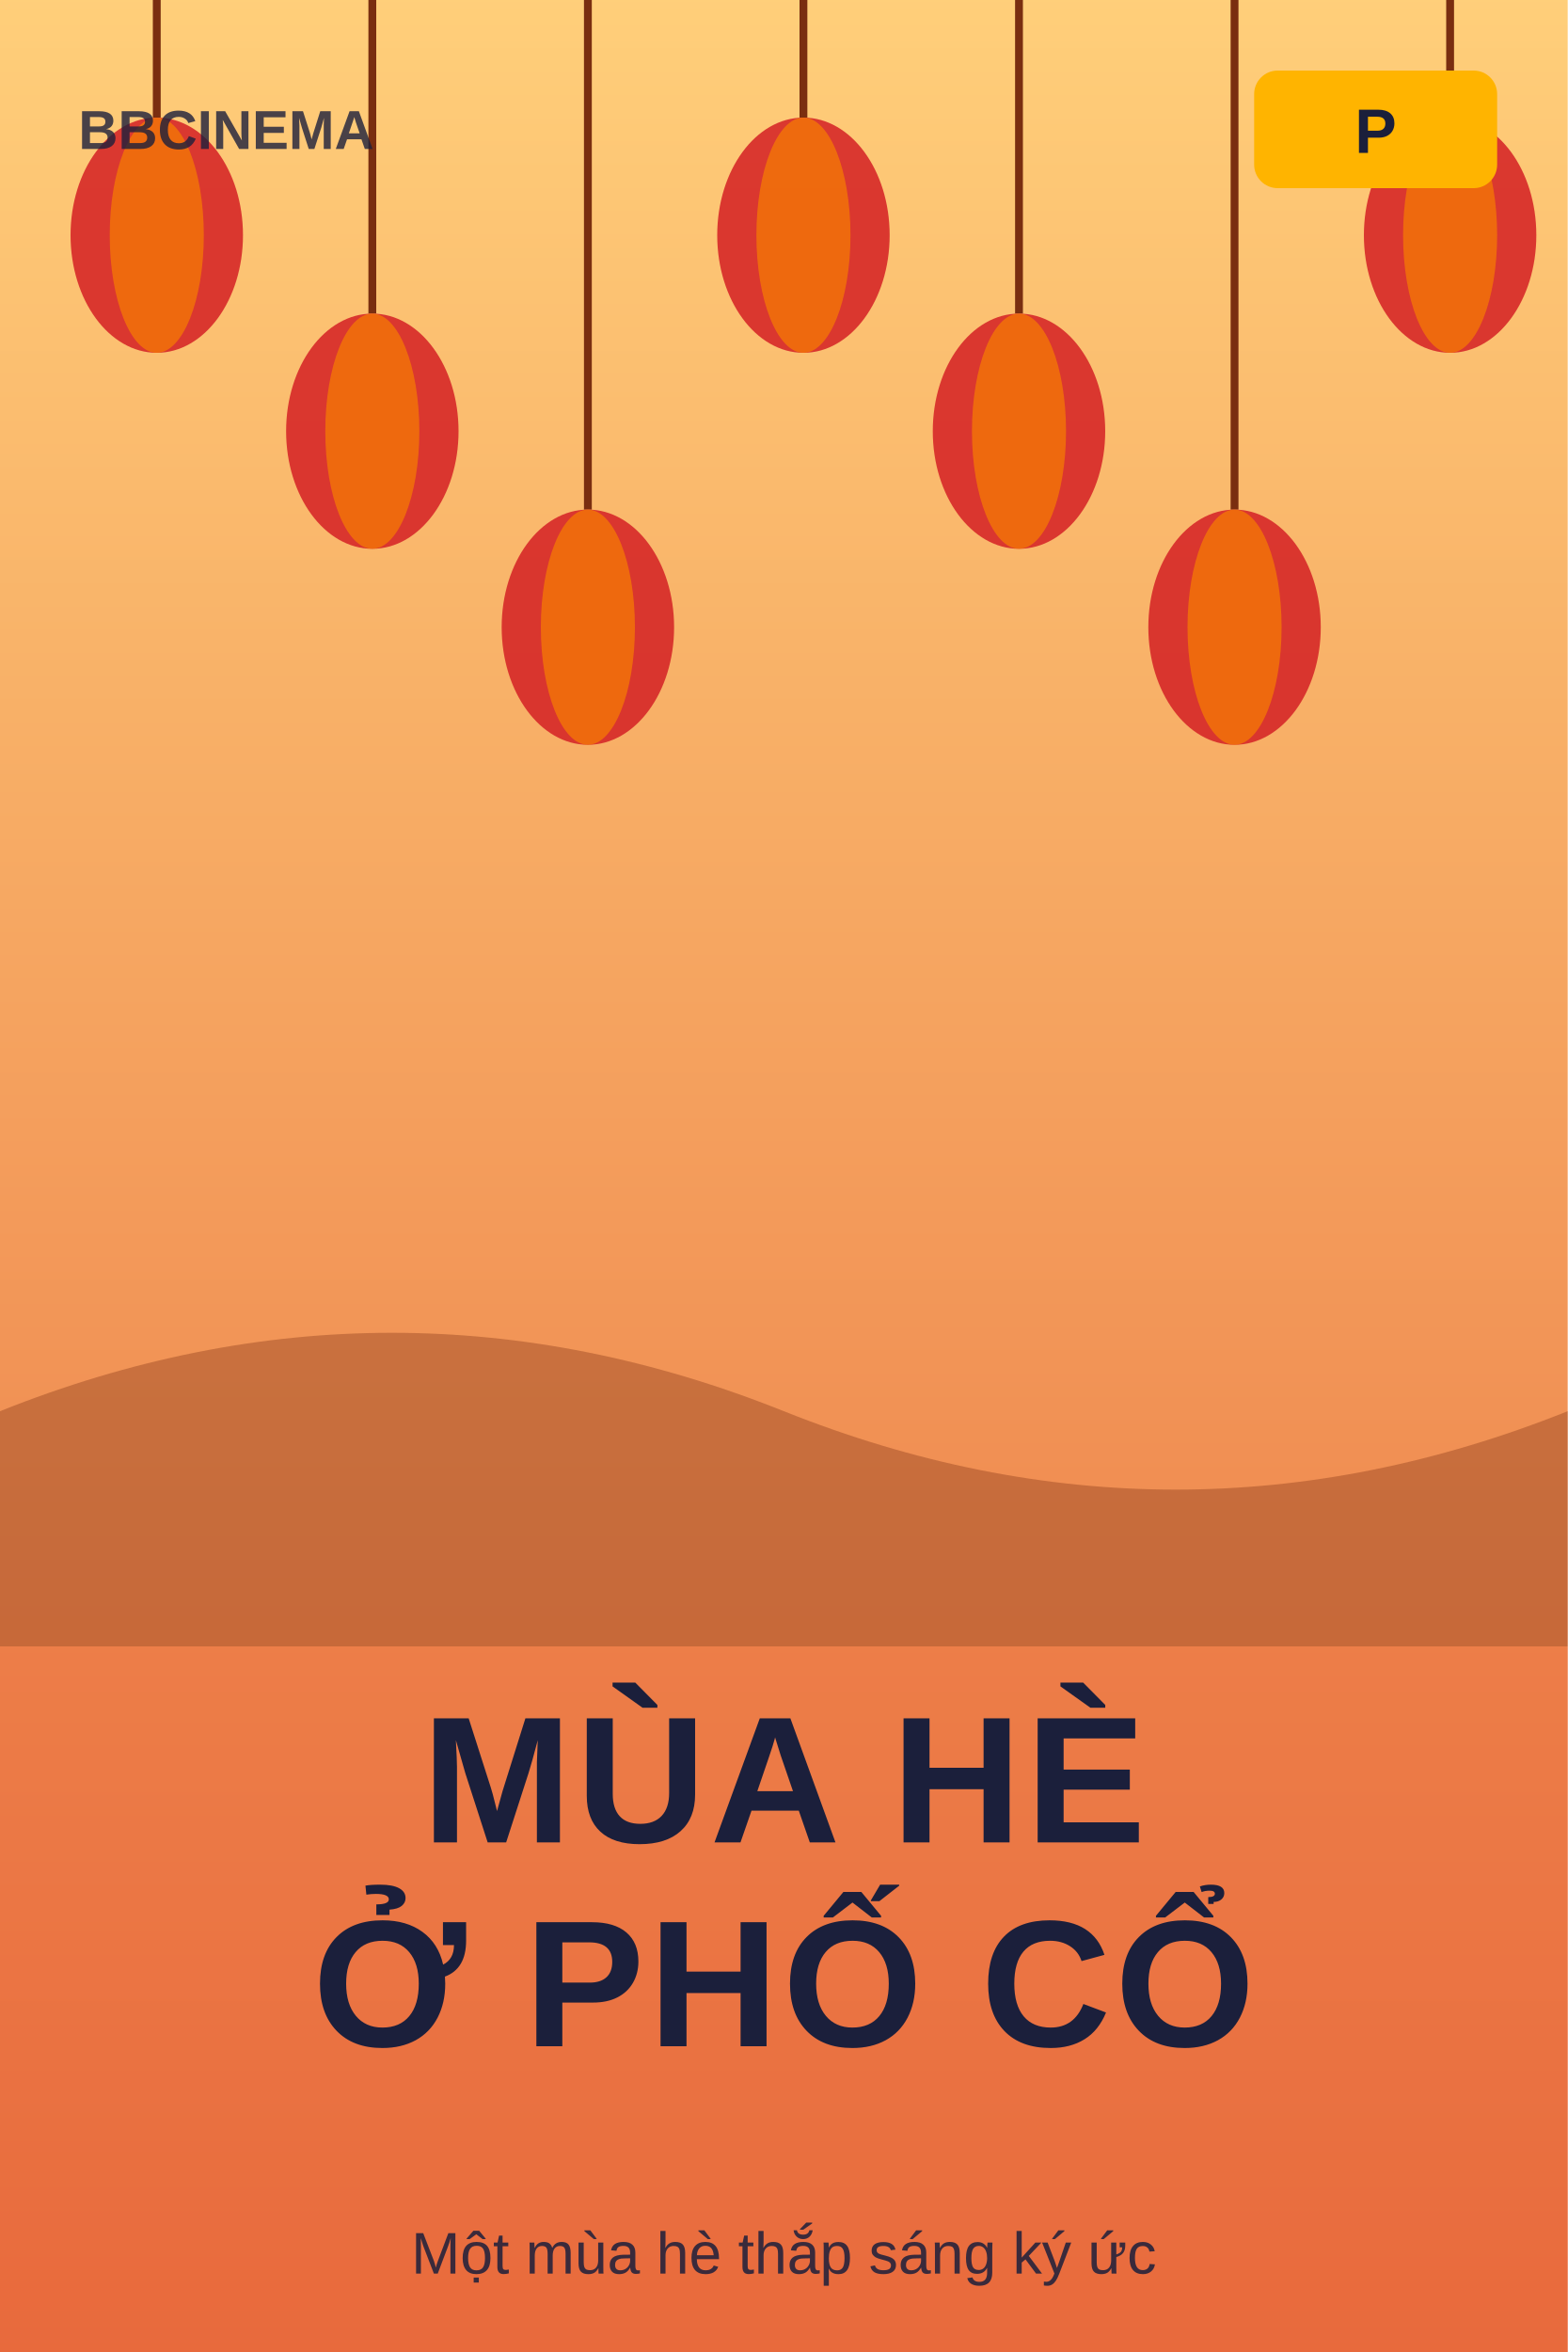
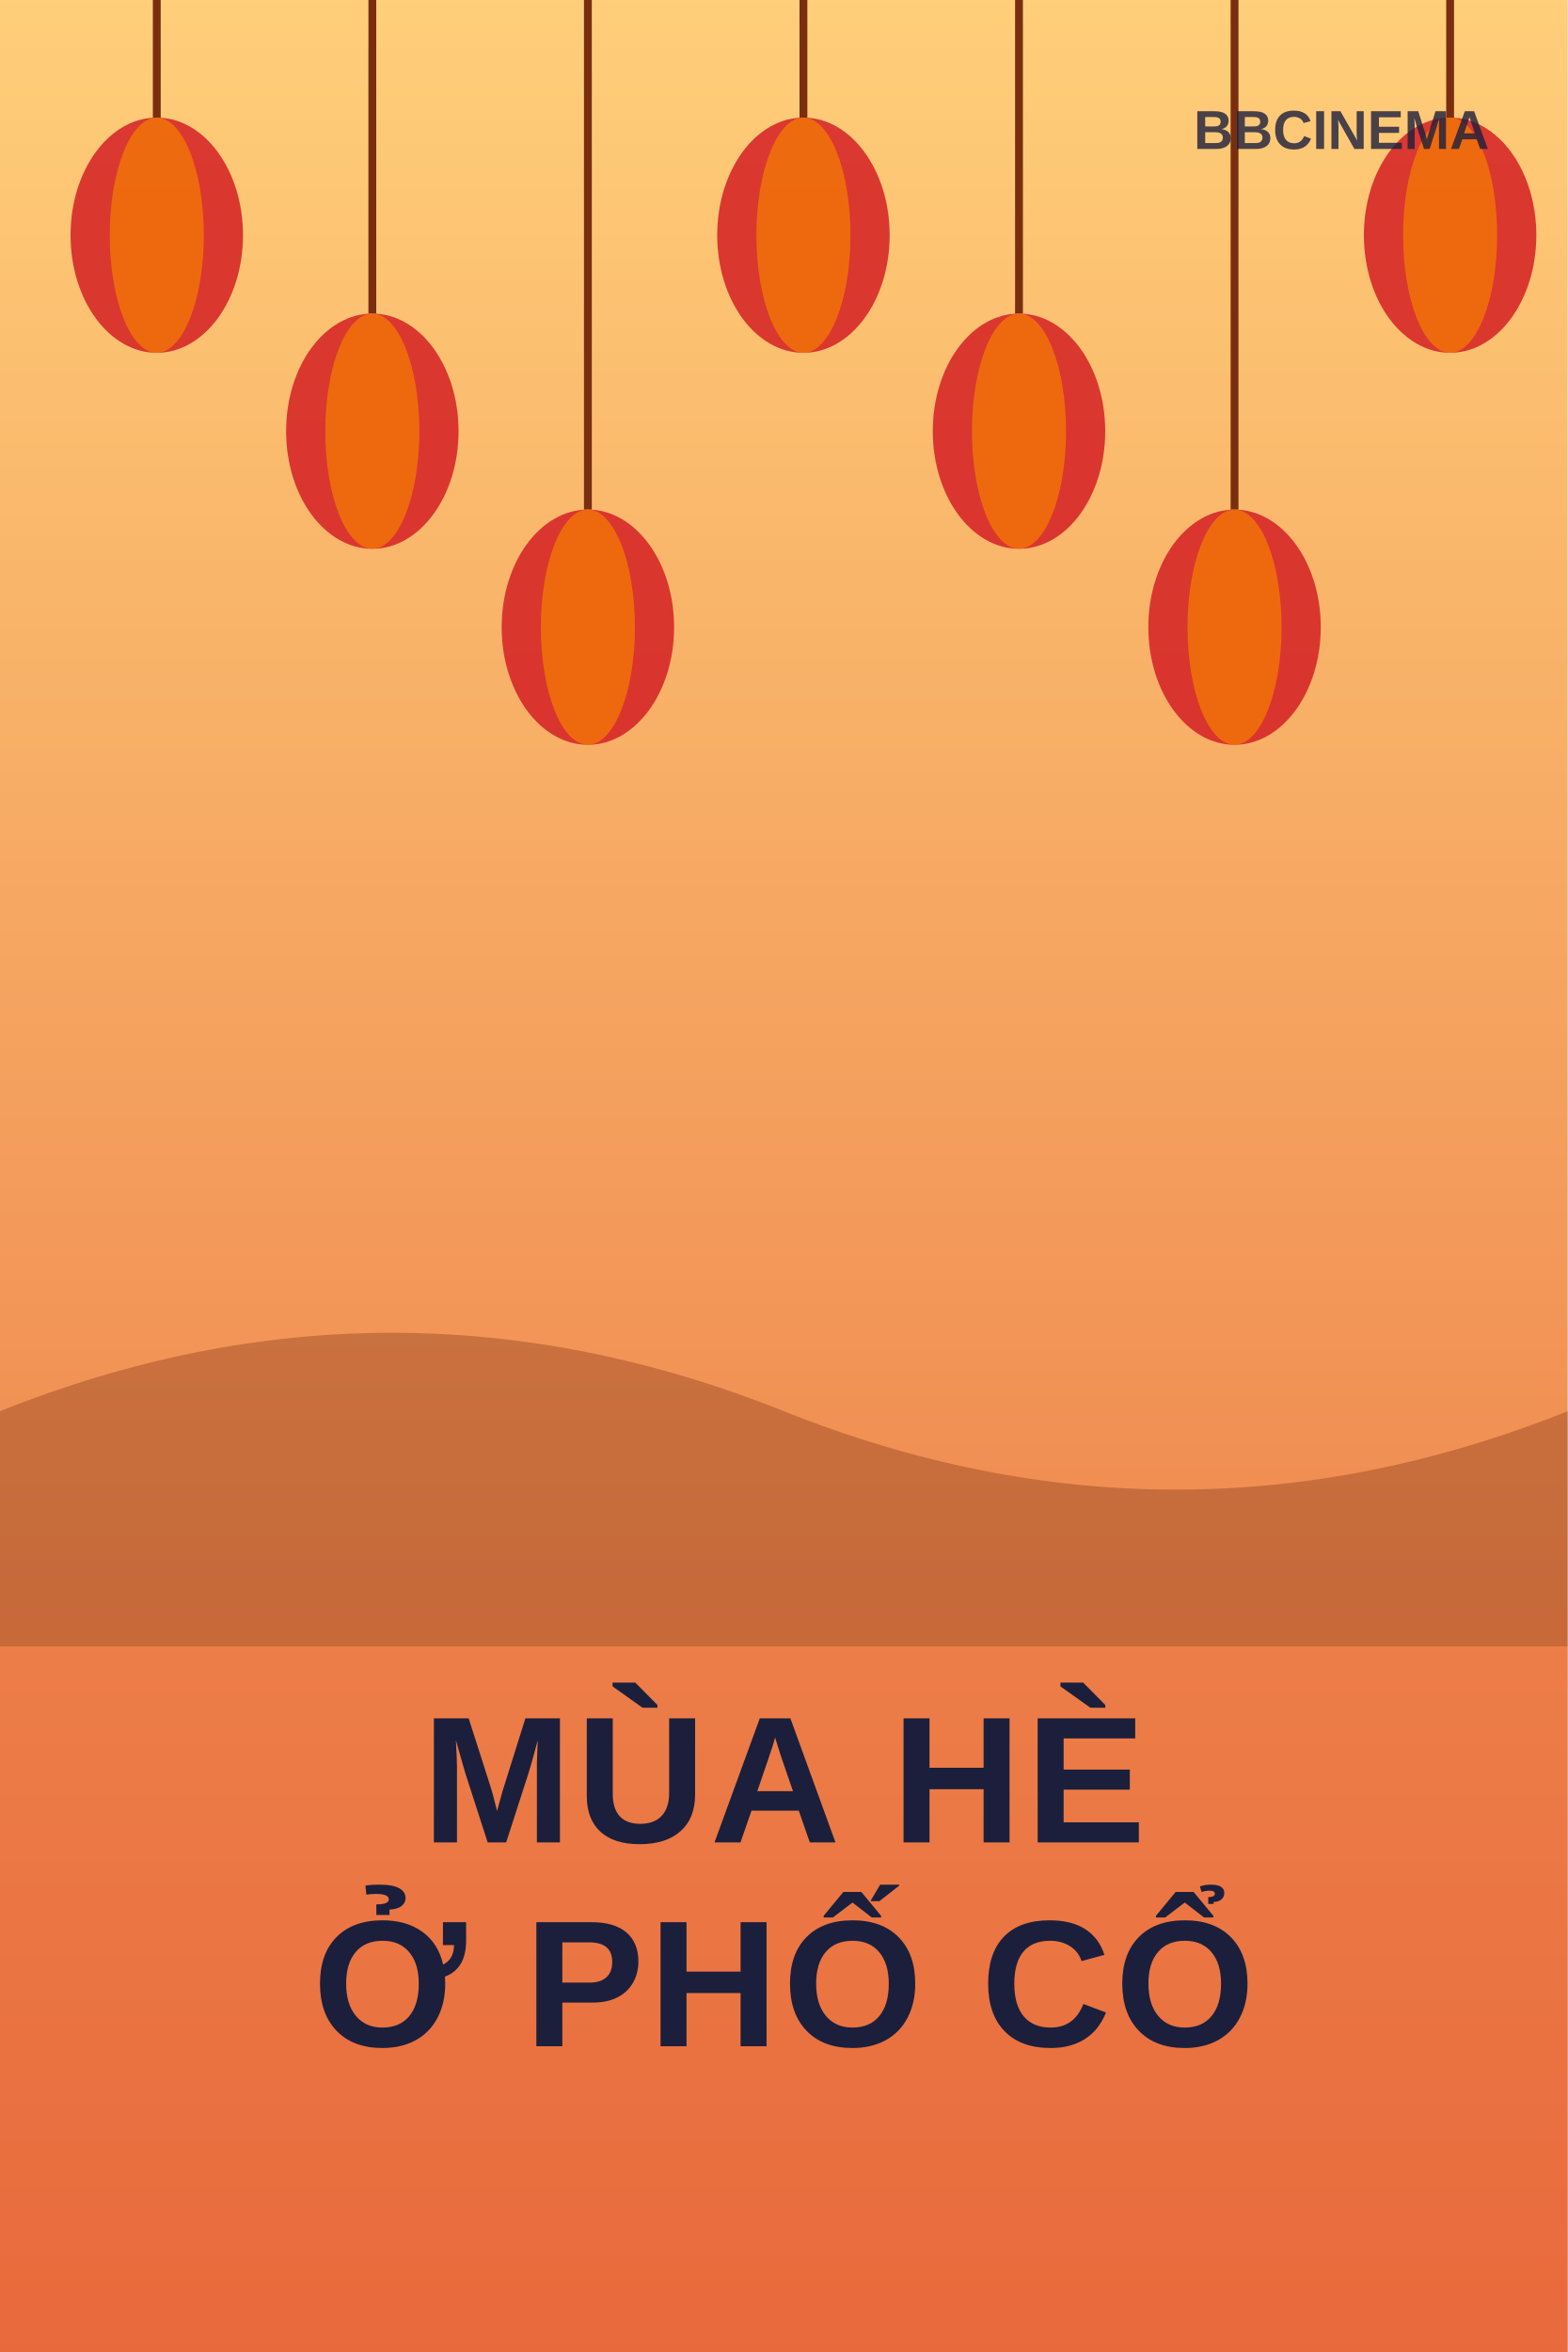
<svg xmlns="http://www.w3.org/2000/svg" viewBox="0 0 400 600" width="400" height="600">
  <defs>
    <linearGradient id="g" x1="0" y1="0" x2="0" y2="1">
      <stop offset="0" stop-color="#ffcf7a" />
      <stop offset="1" stop-color="#e8693c" />
    </linearGradient>
  </defs>
  <rect width="400" height="600" fill="url(#g)" />
  <line x1="40" y1="0" x2="40" y2="30" stroke="#7a2e10" stroke-width="2" />
  <ellipse cx="40" cy="60" rx="22" ry="30" fill="#d62828" opacity="0.9" />
  <ellipse cx="40" cy="60" rx="12" ry="30" fill="#f77f00" opacity="0.7" />
  <line x1="95" y1="0" x2="95" y2="80" stroke="#7a2e10" stroke-width="2" />
  <ellipse cx="95" cy="110" rx="22" ry="30" fill="#d62828" opacity="0.9" />
  <ellipse cx="95" cy="110" rx="12" ry="30" fill="#f77f00" opacity="0.7" />
  <line x1="150" y1="0" x2="150" y2="130" stroke="#7a2e10" stroke-width="2" />
  <ellipse cx="150" cy="160" rx="22" ry="30" fill="#d62828" opacity="0.9" />
  <ellipse cx="150" cy="160" rx="12" ry="30" fill="#f77f00" opacity="0.7" />
  <line x1="205" y1="0" x2="205" y2="30" stroke="#7a2e10" stroke-width="2" />
  <ellipse cx="205" cy="60" rx="22" ry="30" fill="#d62828" opacity="0.9" />
  <ellipse cx="205" cy="60" rx="12" ry="30" fill="#f77f00" opacity="0.7" />
  <line x1="260" y1="0" x2="260" y2="80" stroke="#7a2e10" stroke-width="2" />
  <ellipse cx="260" cy="110" rx="22" ry="30" fill="#d62828" opacity="0.9" />
  <ellipse cx="260" cy="110" rx="12" ry="30" fill="#f77f00" opacity="0.7" />
  <line x1="315" y1="0" x2="315" y2="130" stroke="#7a2e10" stroke-width="2" />
  <ellipse cx="315" cy="160" rx="22" ry="30" fill="#d62828" opacity="0.9" />
  <ellipse cx="315" cy="160" rx="12" ry="30" fill="#f77f00" opacity="0.7" />
  <line x1="370" y1="0" x2="370" y2="30" stroke="#7a2e10" stroke-width="2" />
  <ellipse cx="370" cy="60" rx="22" ry="30" fill="#d62828" opacity="0.9" />
  <ellipse cx="370" cy="60" rx="12" ry="30" fill="#f77f00" opacity="0.7" />
  <path d="M0 360 Q100 320 200 360 T400 360 V420 H0Z" fill="#7a2e10" opacity="0.35" />
  <rect x="0" y="420" width="400" height="180" fill="#e8693c" opacity="0.35" />
  <text x="200" y="470" text-anchor="middle" font-family="'Be Vietnam Pro', 'Segoe UI', Arial, sans-serif" font-size="46" font-weight="800" letter-spacing="1" fill="#1b1f3b">MÙA HÈ</text>
  <text x="200" y="522" text-anchor="middle" font-family="'Be Vietnam Pro', 'Segoe UI', Arial, sans-serif" font-size="46" font-weight="800" letter-spacing="1" fill="#1b1f3b">Ở PHỐ CỔ</text>
-   <text x="200" y="580" text-anchor="middle" font-family="'Be Vietnam Pro', 'Segoe UI', Arial, sans-serif" font-size="15" fill="#1b1f3b" opacity="0.85">Một mùa hè thắp sáng ký ức</text>
-   <rect x="320" y="18" width="62" height="30" rx="6" fill="#ffb400" />
-   <text x="351" y="39" text-anchor="middle" font-family="'Be Vietnam Pro', 'Segoe UI', Arial, sans-serif" font-size="16" font-weight="800" fill="#1b1f3b">P</text>
-   <text x="20" y="38" font-family="'Be Vietnam Pro', 'Segoe UI', Arial, sans-serif" font-size="14" font-weight="800" fill="#1b1f3b" opacity="0.8">BBCINEMA</text>
+   <text x="380" y="38" text-anchor="end" font-family="'Be Vietnam Pro', 'Segoe UI', Arial, sans-serif" font-size="14" font-weight="800" fill="#1b1f3b" opacity="0.8">BBCINEMA</text>
</svg>
